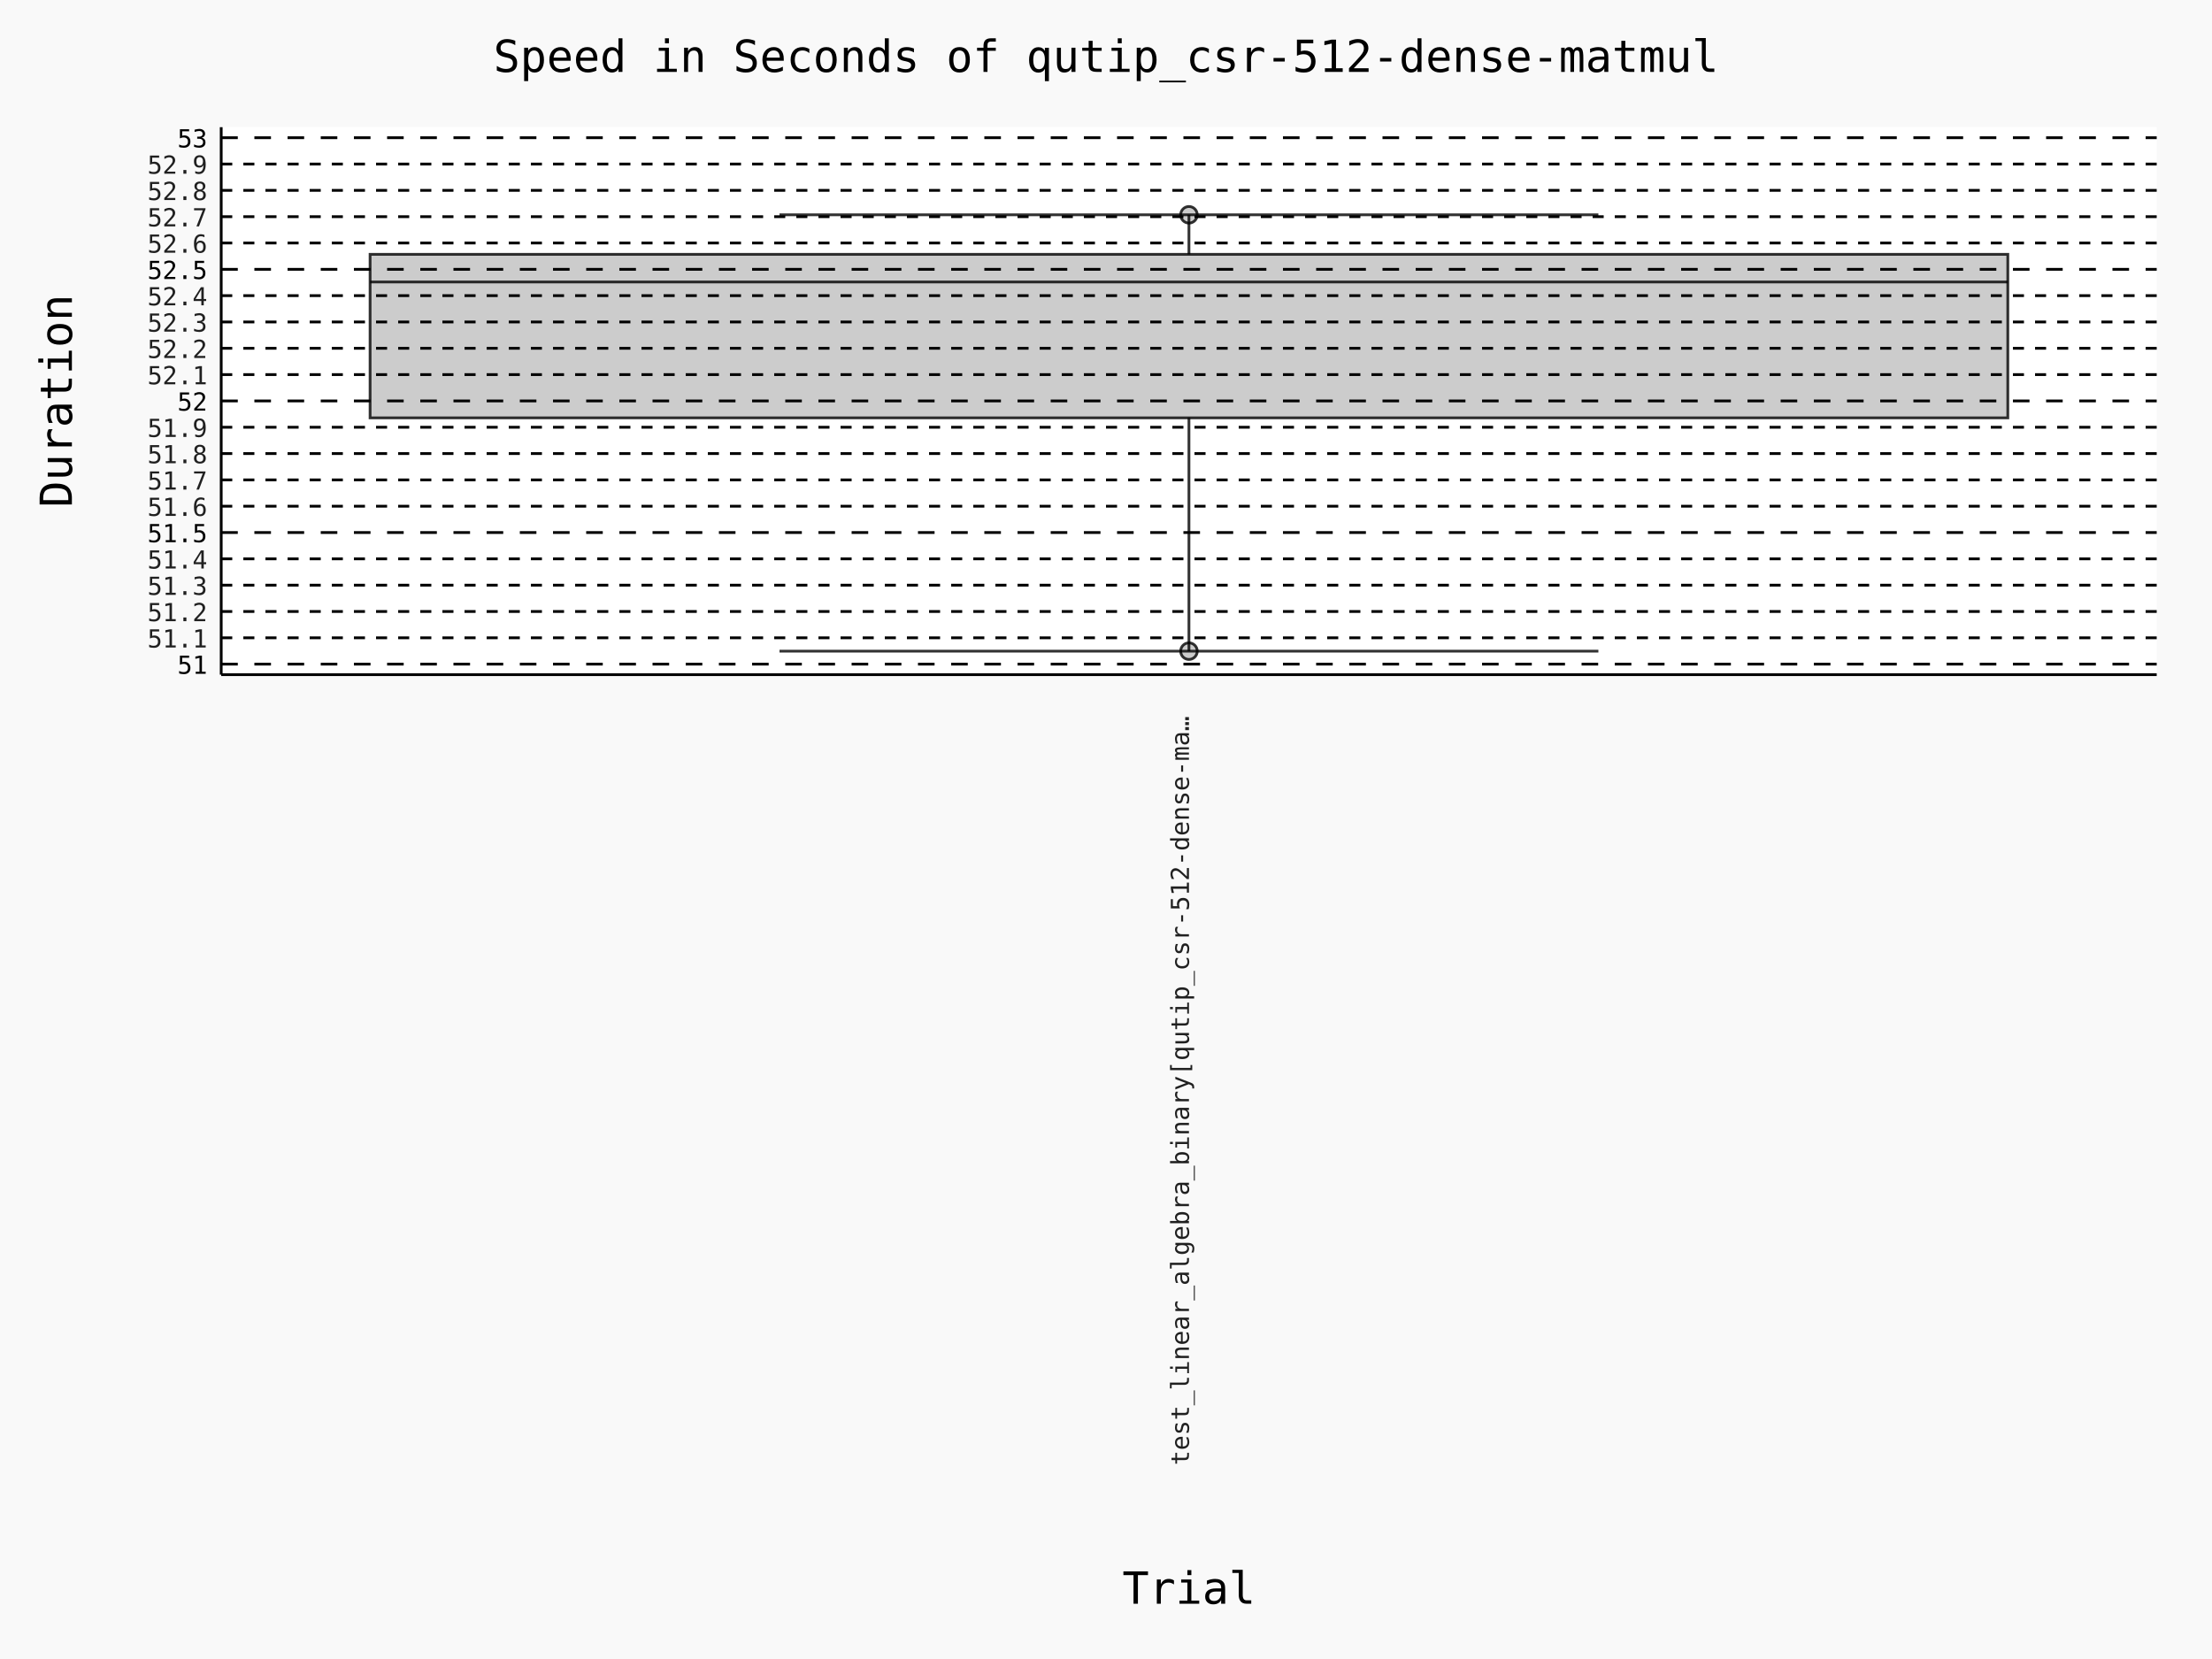
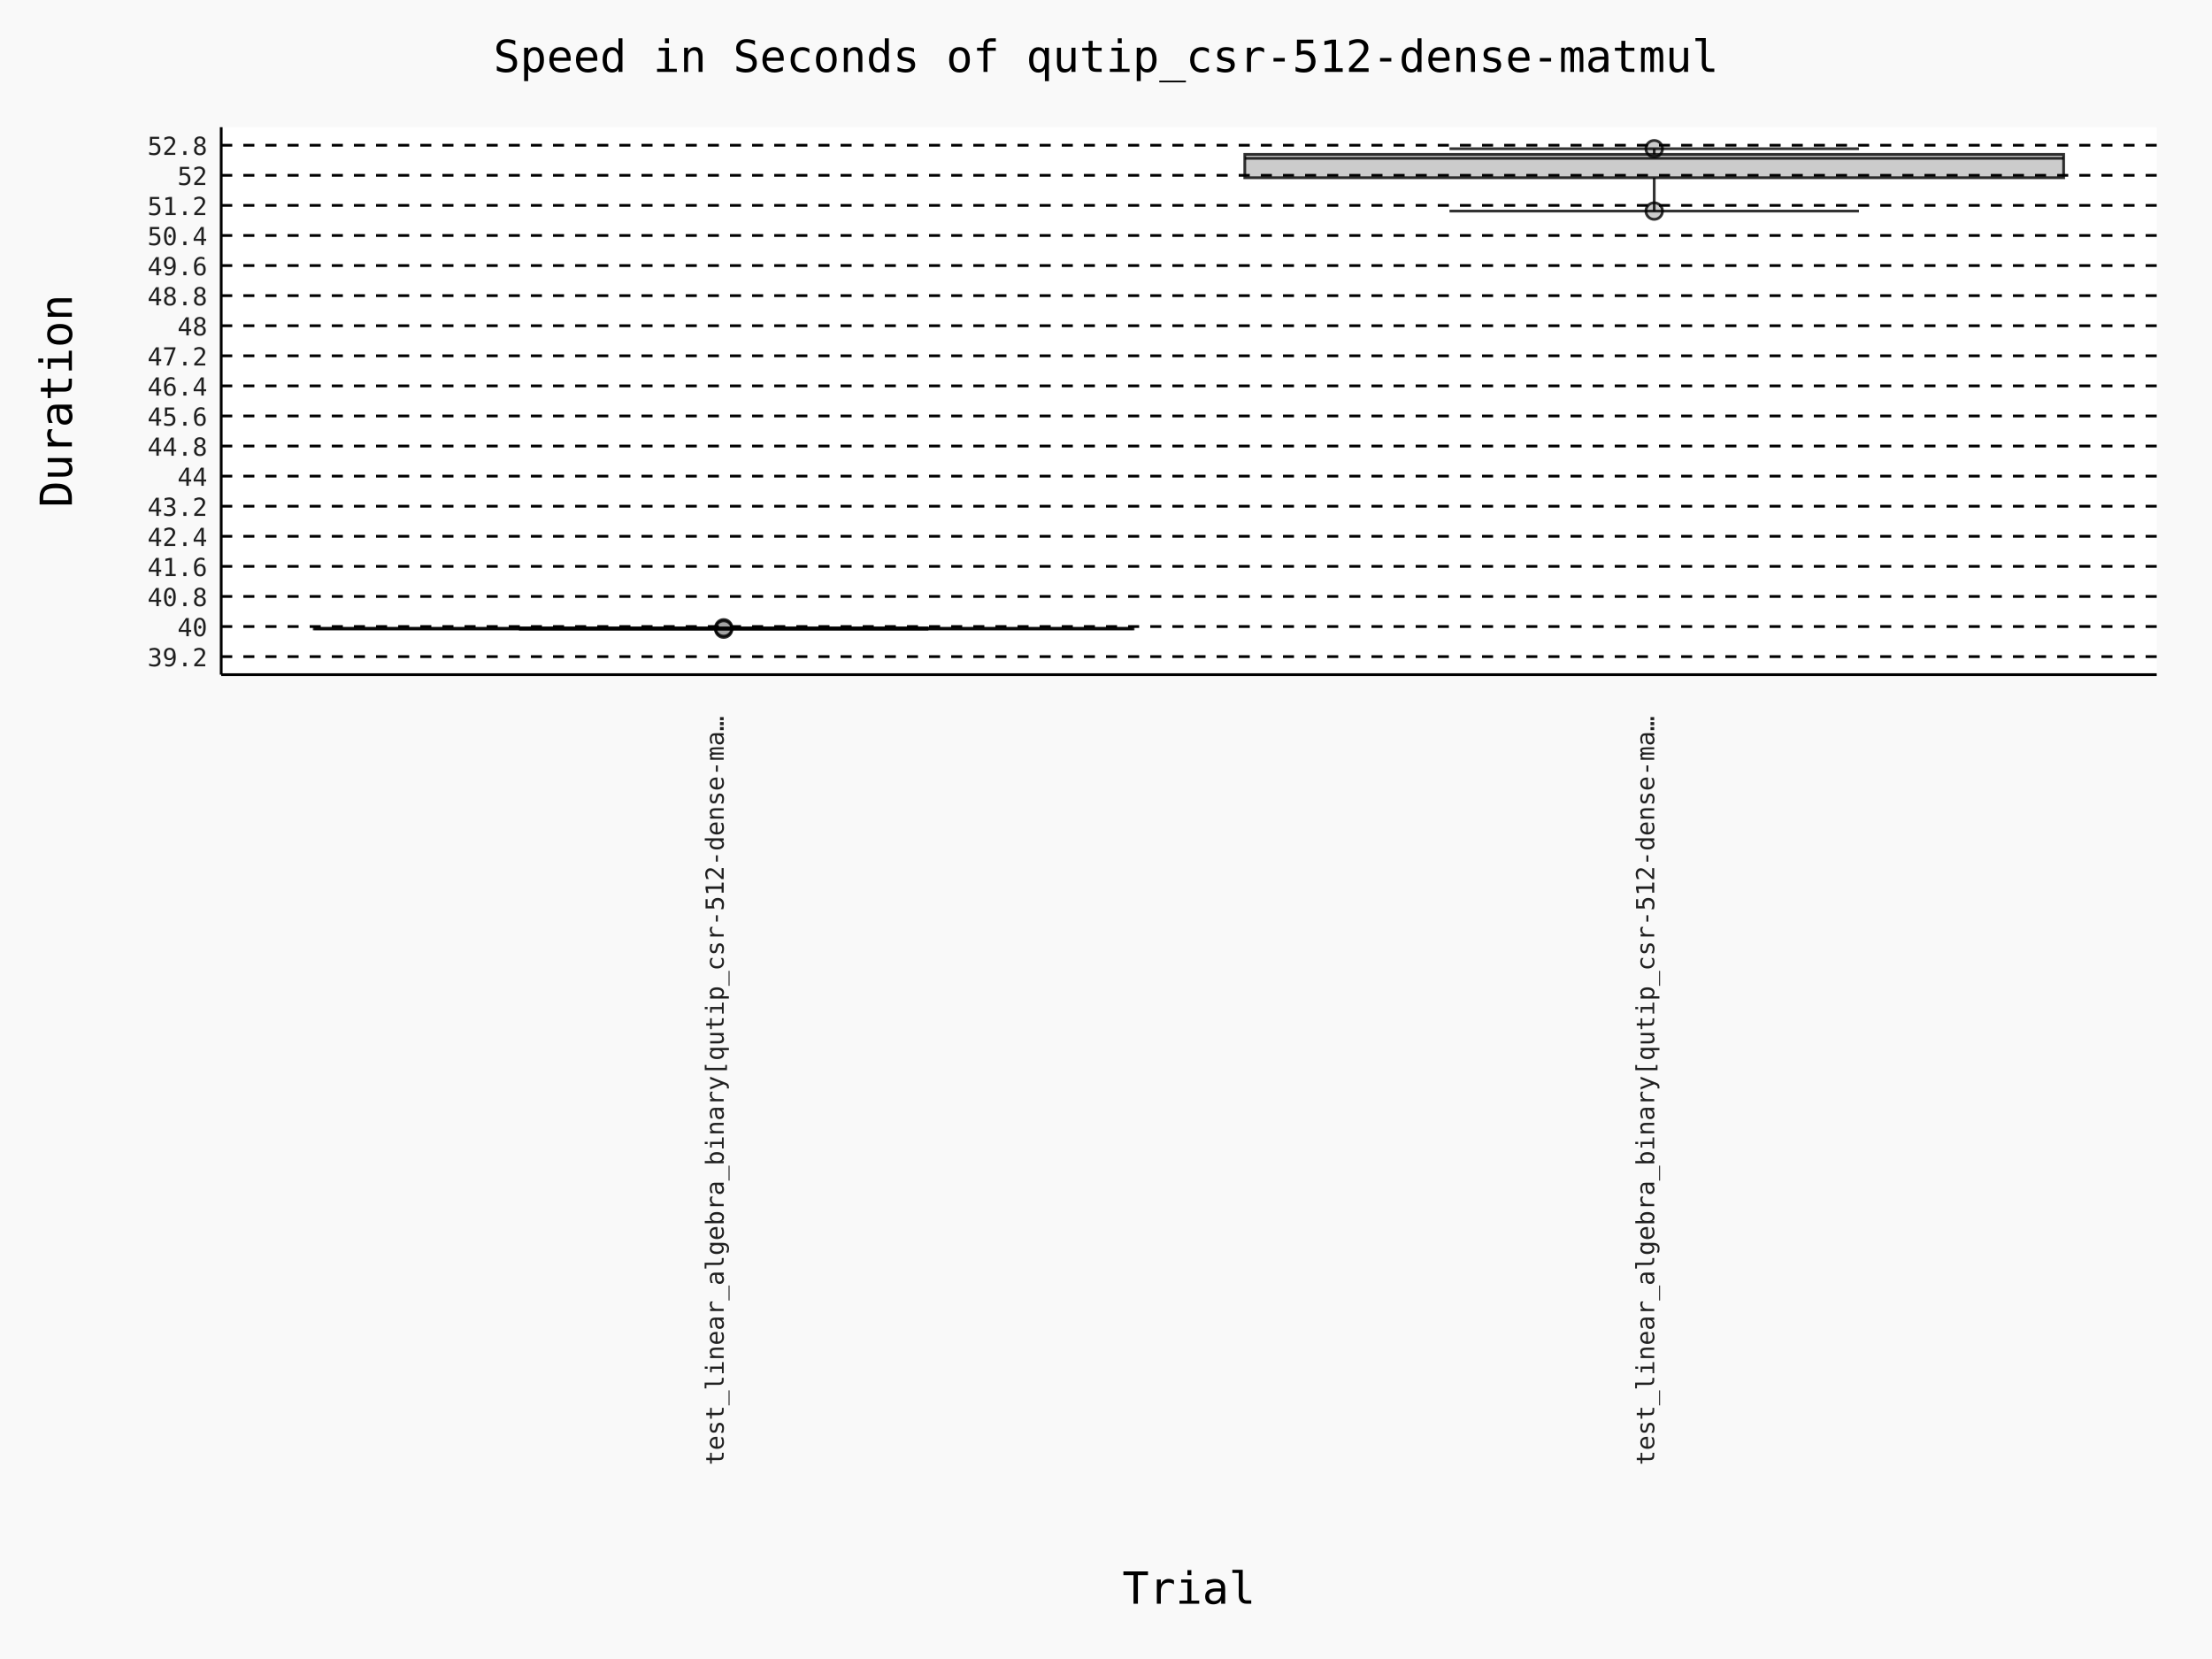
- <svg xmlns="http://www.w3.org/2000/svg" id="chart-65413cbf-0c2b-4bd0-a41a-8f9546064442" class="pygal-chart" viewBox="0 0 800 600">
+ <svg xmlns="http://www.w3.org/2000/svg" id="chart-eded6a5e-d189-4b01-a7d3-73953aa9712b" class="pygal-chart" viewBox="0 0 800 600">
  <defs>
-     <style type="text/css">#chart-65413cbf-0c2b-4bd0-a41a-8f9546064442{-webkit-user-select:none;-webkit-font-smoothing:antialiased;font-family:Consolas,"Deja Vu Sans Mono","Bitstream Vera Sans Mono","Courier New",monospace}#chart-65413cbf-0c2b-4bd0-a41a-8f9546064442 .title{font-family:Consolas,"Deja Vu Sans Mono","Bitstream Vera Sans Mono","Courier New",monospace;font-size:16px}#chart-65413cbf-0c2b-4bd0-a41a-8f9546064442 .legends .legend text{font-family:Consolas,"Deja Vu Sans Mono","Bitstream Vera Sans Mono","Courier New",monospace;font-size:14px}#chart-65413cbf-0c2b-4bd0-a41a-8f9546064442 .axis text{font-family:Consolas,"Deja Vu Sans Mono","Bitstream Vera Sans Mono","Courier New",monospace;font-size:10px}#chart-65413cbf-0c2b-4bd0-a41a-8f9546064442 .axis text.major{font-family:Consolas,"Deja Vu Sans Mono","Bitstream Vera Sans Mono","Courier New",monospace;font-size:10px}#chart-65413cbf-0c2b-4bd0-a41a-8f9546064442 .text-overlay text.value{font-family:Consolas,"Deja Vu Sans Mono","Bitstream Vera Sans Mono","Courier New",monospace;font-size:16px}#chart-65413cbf-0c2b-4bd0-a41a-8f9546064442 .text-overlay text.label{font-family:Consolas,"Deja Vu Sans Mono","Bitstream Vera Sans Mono","Courier New",monospace;font-size:10px}#chart-65413cbf-0c2b-4bd0-a41a-8f9546064442 .tooltip{font-family:Consolas,"Deja Vu Sans Mono","Bitstream Vera Sans Mono","Courier New",monospace;font-size:14px}#chart-65413cbf-0c2b-4bd0-a41a-8f9546064442 text.no_data{font-family:Consolas,"Deja Vu Sans Mono","Bitstream Vera Sans Mono","Courier New",monospace;font-size:64px}
- #chart-65413cbf-0c2b-4bd0-a41a-8f9546064442{background-color:rgba(249,249,249,1)}#chart-65413cbf-0c2b-4bd0-a41a-8f9546064442 path,#chart-65413cbf-0c2b-4bd0-a41a-8f9546064442 line,#chart-65413cbf-0c2b-4bd0-a41a-8f9546064442 rect,#chart-65413cbf-0c2b-4bd0-a41a-8f9546064442 circle{-webkit-transition:150ms;-moz-transition:150ms;transition:150ms}#chart-65413cbf-0c2b-4bd0-a41a-8f9546064442 .graph &gt; .background{fill:rgba(249,249,249,1)}#chart-65413cbf-0c2b-4bd0-a41a-8f9546064442 .plot &gt; .background{fill:rgba(255,255,255,1)}#chart-65413cbf-0c2b-4bd0-a41a-8f9546064442 .graph{fill:rgba(0,0,0,.87)}#chart-65413cbf-0c2b-4bd0-a41a-8f9546064442 text.no_data{fill:rgba(0,0,0,1)}#chart-65413cbf-0c2b-4bd0-a41a-8f9546064442 .title{fill:rgba(0,0,0,1)}#chart-65413cbf-0c2b-4bd0-a41a-8f9546064442 .legends .legend text{fill:rgba(0,0,0,.87)}#chart-65413cbf-0c2b-4bd0-a41a-8f9546064442 .legends .legend:hover text{fill:rgba(0,0,0,1)}#chart-65413cbf-0c2b-4bd0-a41a-8f9546064442 .axis .line{stroke:rgba(0,0,0,1)}#chart-65413cbf-0c2b-4bd0-a41a-8f9546064442 .axis .guide.line{stroke:rgba(0,0,0,.54)}#chart-65413cbf-0c2b-4bd0-a41a-8f9546064442 .axis .major.line{stroke:rgba(0,0,0,.87)}#chart-65413cbf-0c2b-4bd0-a41a-8f9546064442 .axis text.major{fill:rgba(0,0,0,1)}#chart-65413cbf-0c2b-4bd0-a41a-8f9546064442 .axis.y .guides:hover .guide.line,#chart-65413cbf-0c2b-4bd0-a41a-8f9546064442 .line-graph .axis.x .guides:hover .guide.line,#chart-65413cbf-0c2b-4bd0-a41a-8f9546064442 .stackedline-graph .axis.x .guides:hover .guide.line,#chart-65413cbf-0c2b-4bd0-a41a-8f9546064442 .xy-graph .axis.x .guides:hover .guide.line{stroke:rgba(0,0,0,1)}#chart-65413cbf-0c2b-4bd0-a41a-8f9546064442 .axis .guides:hover text{fill:rgba(0,0,0,1)}#chart-65413cbf-0c2b-4bd0-a41a-8f9546064442 .reactive{fill-opacity:.7;stroke-opacity:.8;stroke-width:1}#chart-65413cbf-0c2b-4bd0-a41a-8f9546064442 .ci{stroke:rgba(0,0,0,.87)}#chart-65413cbf-0c2b-4bd0-a41a-8f9546064442 .reactive.active,#chart-65413cbf-0c2b-4bd0-a41a-8f9546064442 .active .reactive{fill-opacity:.8;stroke-opacity:.9;stroke-width:4}#chart-65413cbf-0c2b-4bd0-a41a-8f9546064442 .ci .reactive.active{stroke-width:1.5}#chart-65413cbf-0c2b-4bd0-a41a-8f9546064442 .series text{fill:rgba(0,0,0,1)}#chart-65413cbf-0c2b-4bd0-a41a-8f9546064442 .tooltip rect{fill:rgba(255,255,255,1);stroke:rgba(0,0,0,1);-webkit-transition:opacity 150ms;-moz-transition:opacity 150ms;transition:opacity 150ms}#chart-65413cbf-0c2b-4bd0-a41a-8f9546064442 .tooltip .label{fill:rgba(0,0,0,.87)}#chart-65413cbf-0c2b-4bd0-a41a-8f9546064442 .tooltip .label{fill:rgba(0,0,0,.87)}#chart-65413cbf-0c2b-4bd0-a41a-8f9546064442 .tooltip .legend{font-size:.8em;fill:rgba(0,0,0,.54)}#chart-65413cbf-0c2b-4bd0-a41a-8f9546064442 .tooltip .x_label{font-size:.6em;fill:rgba(0,0,0,1)}#chart-65413cbf-0c2b-4bd0-a41a-8f9546064442 .tooltip .xlink{font-size:.5em;text-decoration:underline}#chart-65413cbf-0c2b-4bd0-a41a-8f9546064442 .tooltip .value{font-size:1.5em}#chart-65413cbf-0c2b-4bd0-a41a-8f9546064442 .bound{font-size:.5em}#chart-65413cbf-0c2b-4bd0-a41a-8f9546064442 .max-value{font-size:.75em;fill:rgba(0,0,0,.54)}#chart-65413cbf-0c2b-4bd0-a41a-8f9546064442 .map-element{fill:rgba(255,255,255,1);stroke:rgba(0,0,0,.54) !important}#chart-65413cbf-0c2b-4bd0-a41a-8f9546064442 .map-element .reactive{fill-opacity:inherit;stroke-opacity:inherit}#chart-65413cbf-0c2b-4bd0-a41a-8f9546064442 .color-0,#chart-65413cbf-0c2b-4bd0-a41a-8f9546064442 .color-0 a:visited{stroke:#000000;fill:#000000}#chart-65413cbf-0c2b-4bd0-a41a-8f9546064442 .text-overlay .color-0 text{fill:white}
- #chart-65413cbf-0c2b-4bd0-a41a-8f9546064442 text.no_data{text-anchor:middle}#chart-65413cbf-0c2b-4bd0-a41a-8f9546064442 .guide.line{fill:none}#chart-65413cbf-0c2b-4bd0-a41a-8f9546064442 .centered{text-anchor:middle}#chart-65413cbf-0c2b-4bd0-a41a-8f9546064442 .title{text-anchor:middle}#chart-65413cbf-0c2b-4bd0-a41a-8f9546064442 .legends .legend text{fill-opacity:1}#chart-65413cbf-0c2b-4bd0-a41a-8f9546064442 .axis.x text{text-anchor:middle}#chart-65413cbf-0c2b-4bd0-a41a-8f9546064442 .axis.x:not(.web) text[transform]{text-anchor:start}#chart-65413cbf-0c2b-4bd0-a41a-8f9546064442 .axis.x:not(.web) text[transform].backwards{text-anchor:end}#chart-65413cbf-0c2b-4bd0-a41a-8f9546064442 .axis.y text{text-anchor:end}#chart-65413cbf-0c2b-4bd0-a41a-8f9546064442 .axis.y text[transform].backwards{text-anchor:start}#chart-65413cbf-0c2b-4bd0-a41a-8f9546064442 .axis.y2 text{text-anchor:start}#chart-65413cbf-0c2b-4bd0-a41a-8f9546064442 .axis.y2 text[transform].backwards{text-anchor:end}#chart-65413cbf-0c2b-4bd0-a41a-8f9546064442 .axis .guide.line{stroke-dasharray:4,4;stroke:black}#chart-65413cbf-0c2b-4bd0-a41a-8f9546064442 .axis .major.guide.line{stroke-dasharray:6,6;stroke:black}#chart-65413cbf-0c2b-4bd0-a41a-8f9546064442 .horizontal .axis.y .guide.line,#chart-65413cbf-0c2b-4bd0-a41a-8f9546064442 .horizontal .axis.y2 .guide.line,#chart-65413cbf-0c2b-4bd0-a41a-8f9546064442 .vertical .axis.x .guide.line{opacity:0}#chart-65413cbf-0c2b-4bd0-a41a-8f9546064442 .horizontal .axis.always_show .guide.line,#chart-65413cbf-0c2b-4bd0-a41a-8f9546064442 .vertical .axis.always_show .guide.line{opacity:1 !important}#chart-65413cbf-0c2b-4bd0-a41a-8f9546064442 .axis.y .guides:hover .guide.line,#chart-65413cbf-0c2b-4bd0-a41a-8f9546064442 .axis.y2 .guides:hover .guide.line,#chart-65413cbf-0c2b-4bd0-a41a-8f9546064442 .axis.x .guides:hover .guide.line{opacity:1}#chart-65413cbf-0c2b-4bd0-a41a-8f9546064442 .axis .guides:hover text{opacity:1}#chart-65413cbf-0c2b-4bd0-a41a-8f9546064442 .nofill{fill:none}#chart-65413cbf-0c2b-4bd0-a41a-8f9546064442 .subtle-fill{fill-opacity:.2}#chart-65413cbf-0c2b-4bd0-a41a-8f9546064442 .dot{stroke-width:1px;fill-opacity:1;stroke-opacity:1}#chart-65413cbf-0c2b-4bd0-a41a-8f9546064442 .dot.active{stroke-width:5px}#chart-65413cbf-0c2b-4bd0-a41a-8f9546064442 .dot.negative{fill:transparent}#chart-65413cbf-0c2b-4bd0-a41a-8f9546064442 text,#chart-65413cbf-0c2b-4bd0-a41a-8f9546064442 tspan{stroke:none !important}#chart-65413cbf-0c2b-4bd0-a41a-8f9546064442 .series text.active{opacity:1}#chart-65413cbf-0c2b-4bd0-a41a-8f9546064442 .tooltip rect{fill-opacity:.95;stroke-width:.5}#chart-65413cbf-0c2b-4bd0-a41a-8f9546064442 .tooltip text{fill-opacity:1}#chart-65413cbf-0c2b-4bd0-a41a-8f9546064442 .showable{visibility:hidden}#chart-65413cbf-0c2b-4bd0-a41a-8f9546064442 .showable.shown{visibility:visible}#chart-65413cbf-0c2b-4bd0-a41a-8f9546064442 .gauge-background{fill:rgba(229,229,229,1);stroke:none}#chart-65413cbf-0c2b-4bd0-a41a-8f9546064442 .bg-lines{stroke:rgba(249,249,249,1);stroke-width:2px}
+     <style type="text/css">#chart-eded6a5e-d189-4b01-a7d3-73953aa9712b{-webkit-user-select:none;-webkit-font-smoothing:antialiased;font-family:Consolas,"Deja Vu Sans Mono","Bitstream Vera Sans Mono","Courier New",monospace}#chart-eded6a5e-d189-4b01-a7d3-73953aa9712b .title{font-family:Consolas,"Deja Vu Sans Mono","Bitstream Vera Sans Mono","Courier New",monospace;font-size:16px}#chart-eded6a5e-d189-4b01-a7d3-73953aa9712b .legends .legend text{font-family:Consolas,"Deja Vu Sans Mono","Bitstream Vera Sans Mono","Courier New",monospace;font-size:14px}#chart-eded6a5e-d189-4b01-a7d3-73953aa9712b .axis text{font-family:Consolas,"Deja Vu Sans Mono","Bitstream Vera Sans Mono","Courier New",monospace;font-size:10px}#chart-eded6a5e-d189-4b01-a7d3-73953aa9712b .axis text.major{font-family:Consolas,"Deja Vu Sans Mono","Bitstream Vera Sans Mono","Courier New",monospace;font-size:10px}#chart-eded6a5e-d189-4b01-a7d3-73953aa9712b .text-overlay text.value{font-family:Consolas,"Deja Vu Sans Mono","Bitstream Vera Sans Mono","Courier New",monospace;font-size:16px}#chart-eded6a5e-d189-4b01-a7d3-73953aa9712b .text-overlay text.label{font-family:Consolas,"Deja Vu Sans Mono","Bitstream Vera Sans Mono","Courier New",monospace;font-size:10px}#chart-eded6a5e-d189-4b01-a7d3-73953aa9712b .tooltip{font-family:Consolas,"Deja Vu Sans Mono","Bitstream Vera Sans Mono","Courier New",monospace;font-size:14px}#chart-eded6a5e-d189-4b01-a7d3-73953aa9712b text.no_data{font-family:Consolas,"Deja Vu Sans Mono","Bitstream Vera Sans Mono","Courier New",monospace;font-size:64px}
+ #chart-eded6a5e-d189-4b01-a7d3-73953aa9712b{background-color:rgba(249,249,249,1)}#chart-eded6a5e-d189-4b01-a7d3-73953aa9712b path,#chart-eded6a5e-d189-4b01-a7d3-73953aa9712b line,#chart-eded6a5e-d189-4b01-a7d3-73953aa9712b rect,#chart-eded6a5e-d189-4b01-a7d3-73953aa9712b circle{-webkit-transition:150ms;-moz-transition:150ms;transition:150ms}#chart-eded6a5e-d189-4b01-a7d3-73953aa9712b .graph &gt; .background{fill:rgba(249,249,249,1)}#chart-eded6a5e-d189-4b01-a7d3-73953aa9712b .plot &gt; .background{fill:rgba(255,255,255,1)}#chart-eded6a5e-d189-4b01-a7d3-73953aa9712b .graph{fill:rgba(0,0,0,.87)}#chart-eded6a5e-d189-4b01-a7d3-73953aa9712b text.no_data{fill:rgba(0,0,0,1)}#chart-eded6a5e-d189-4b01-a7d3-73953aa9712b .title{fill:rgba(0,0,0,1)}#chart-eded6a5e-d189-4b01-a7d3-73953aa9712b .legends .legend text{fill:rgba(0,0,0,.87)}#chart-eded6a5e-d189-4b01-a7d3-73953aa9712b .legends .legend:hover text{fill:rgba(0,0,0,1)}#chart-eded6a5e-d189-4b01-a7d3-73953aa9712b .axis .line{stroke:rgba(0,0,0,1)}#chart-eded6a5e-d189-4b01-a7d3-73953aa9712b .axis .guide.line{stroke:rgba(0,0,0,.54)}#chart-eded6a5e-d189-4b01-a7d3-73953aa9712b .axis .major.line{stroke:rgba(0,0,0,.87)}#chart-eded6a5e-d189-4b01-a7d3-73953aa9712b .axis text.major{fill:rgba(0,0,0,1)}#chart-eded6a5e-d189-4b01-a7d3-73953aa9712b .axis.y .guides:hover .guide.line,#chart-eded6a5e-d189-4b01-a7d3-73953aa9712b .line-graph .axis.x .guides:hover .guide.line,#chart-eded6a5e-d189-4b01-a7d3-73953aa9712b .stackedline-graph .axis.x .guides:hover .guide.line,#chart-eded6a5e-d189-4b01-a7d3-73953aa9712b .xy-graph .axis.x .guides:hover .guide.line{stroke:rgba(0,0,0,1)}#chart-eded6a5e-d189-4b01-a7d3-73953aa9712b .axis .guides:hover text{fill:rgba(0,0,0,1)}#chart-eded6a5e-d189-4b01-a7d3-73953aa9712b .reactive{fill-opacity:.7;stroke-opacity:.8;stroke-width:1}#chart-eded6a5e-d189-4b01-a7d3-73953aa9712b .ci{stroke:rgba(0,0,0,.87)}#chart-eded6a5e-d189-4b01-a7d3-73953aa9712b .reactive.active,#chart-eded6a5e-d189-4b01-a7d3-73953aa9712b .active .reactive{fill-opacity:.8;stroke-opacity:.9;stroke-width:4}#chart-eded6a5e-d189-4b01-a7d3-73953aa9712b .ci .reactive.active{stroke-width:1.5}#chart-eded6a5e-d189-4b01-a7d3-73953aa9712b .series text{fill:rgba(0,0,0,1)}#chart-eded6a5e-d189-4b01-a7d3-73953aa9712b .tooltip rect{fill:rgba(255,255,255,1);stroke:rgba(0,0,0,1);-webkit-transition:opacity 150ms;-moz-transition:opacity 150ms;transition:opacity 150ms}#chart-eded6a5e-d189-4b01-a7d3-73953aa9712b .tooltip .label{fill:rgba(0,0,0,.87)}#chart-eded6a5e-d189-4b01-a7d3-73953aa9712b .tooltip .label{fill:rgba(0,0,0,.87)}#chart-eded6a5e-d189-4b01-a7d3-73953aa9712b .tooltip .legend{font-size:.8em;fill:rgba(0,0,0,.54)}#chart-eded6a5e-d189-4b01-a7d3-73953aa9712b .tooltip .x_label{font-size:.6em;fill:rgba(0,0,0,1)}#chart-eded6a5e-d189-4b01-a7d3-73953aa9712b .tooltip .xlink{font-size:.5em;text-decoration:underline}#chart-eded6a5e-d189-4b01-a7d3-73953aa9712b .tooltip .value{font-size:1.5em}#chart-eded6a5e-d189-4b01-a7d3-73953aa9712b .bound{font-size:.5em}#chart-eded6a5e-d189-4b01-a7d3-73953aa9712b .max-value{font-size:.75em;fill:rgba(0,0,0,.54)}#chart-eded6a5e-d189-4b01-a7d3-73953aa9712b .map-element{fill:rgba(255,255,255,1);stroke:rgba(0,0,0,.54) !important}#chart-eded6a5e-d189-4b01-a7d3-73953aa9712b .map-element .reactive{fill-opacity:inherit;stroke-opacity:inherit}#chart-eded6a5e-d189-4b01-a7d3-73953aa9712b .color-0,#chart-eded6a5e-d189-4b01-a7d3-73953aa9712b .color-0 a:visited{stroke:#000000;fill:#000000}#chart-eded6a5e-d189-4b01-a7d3-73953aa9712b .color-1,#chart-eded6a5e-d189-4b01-a7d3-73953aa9712b .color-1 a:visited{stroke:#000000;fill:#000000}#chart-eded6a5e-d189-4b01-a7d3-73953aa9712b .text-overlay .color-0 text{fill:white}#chart-eded6a5e-d189-4b01-a7d3-73953aa9712b .text-overlay .color-1 text{fill:white}
+ #chart-eded6a5e-d189-4b01-a7d3-73953aa9712b text.no_data{text-anchor:middle}#chart-eded6a5e-d189-4b01-a7d3-73953aa9712b .guide.line{fill:none}#chart-eded6a5e-d189-4b01-a7d3-73953aa9712b .centered{text-anchor:middle}#chart-eded6a5e-d189-4b01-a7d3-73953aa9712b .title{text-anchor:middle}#chart-eded6a5e-d189-4b01-a7d3-73953aa9712b .legends .legend text{fill-opacity:1}#chart-eded6a5e-d189-4b01-a7d3-73953aa9712b .axis.x text{text-anchor:middle}#chart-eded6a5e-d189-4b01-a7d3-73953aa9712b .axis.x:not(.web) text[transform]{text-anchor:start}#chart-eded6a5e-d189-4b01-a7d3-73953aa9712b .axis.x:not(.web) text[transform].backwards{text-anchor:end}#chart-eded6a5e-d189-4b01-a7d3-73953aa9712b .axis.y text{text-anchor:end}#chart-eded6a5e-d189-4b01-a7d3-73953aa9712b .axis.y text[transform].backwards{text-anchor:start}#chart-eded6a5e-d189-4b01-a7d3-73953aa9712b .axis.y2 text{text-anchor:start}#chart-eded6a5e-d189-4b01-a7d3-73953aa9712b .axis.y2 text[transform].backwards{text-anchor:end}#chart-eded6a5e-d189-4b01-a7d3-73953aa9712b .axis .guide.line{stroke-dasharray:4,4;stroke:black}#chart-eded6a5e-d189-4b01-a7d3-73953aa9712b .axis .major.guide.line{stroke-dasharray:6,6;stroke:black}#chart-eded6a5e-d189-4b01-a7d3-73953aa9712b .horizontal .axis.y .guide.line,#chart-eded6a5e-d189-4b01-a7d3-73953aa9712b .horizontal .axis.y2 .guide.line,#chart-eded6a5e-d189-4b01-a7d3-73953aa9712b .vertical .axis.x .guide.line{opacity:0}#chart-eded6a5e-d189-4b01-a7d3-73953aa9712b .horizontal .axis.always_show .guide.line,#chart-eded6a5e-d189-4b01-a7d3-73953aa9712b .vertical .axis.always_show .guide.line{opacity:1 !important}#chart-eded6a5e-d189-4b01-a7d3-73953aa9712b .axis.y .guides:hover .guide.line,#chart-eded6a5e-d189-4b01-a7d3-73953aa9712b .axis.y2 .guides:hover .guide.line,#chart-eded6a5e-d189-4b01-a7d3-73953aa9712b .axis.x .guides:hover .guide.line{opacity:1}#chart-eded6a5e-d189-4b01-a7d3-73953aa9712b .axis .guides:hover text{opacity:1}#chart-eded6a5e-d189-4b01-a7d3-73953aa9712b .nofill{fill:none}#chart-eded6a5e-d189-4b01-a7d3-73953aa9712b .subtle-fill{fill-opacity:.2}#chart-eded6a5e-d189-4b01-a7d3-73953aa9712b .dot{stroke-width:1px;fill-opacity:1;stroke-opacity:1}#chart-eded6a5e-d189-4b01-a7d3-73953aa9712b .dot.active{stroke-width:5px}#chart-eded6a5e-d189-4b01-a7d3-73953aa9712b .dot.negative{fill:transparent}#chart-eded6a5e-d189-4b01-a7d3-73953aa9712b text,#chart-eded6a5e-d189-4b01-a7d3-73953aa9712b tspan{stroke:none !important}#chart-eded6a5e-d189-4b01-a7d3-73953aa9712b .series text.active{opacity:1}#chart-eded6a5e-d189-4b01-a7d3-73953aa9712b .tooltip rect{fill-opacity:.95;stroke-width:.5}#chart-eded6a5e-d189-4b01-a7d3-73953aa9712b .tooltip text{fill-opacity:1}#chart-eded6a5e-d189-4b01-a7d3-73953aa9712b .showable{visibility:hidden}#chart-eded6a5e-d189-4b01-a7d3-73953aa9712b .showable.shown{visibility:visible}#chart-eded6a5e-d189-4b01-a7d3-73953aa9712b .gauge-background{fill:rgba(229,229,229,1);stroke:none}#chart-eded6a5e-d189-4b01-a7d3-73953aa9712b .bg-lines{stroke:rgba(249,249,249,1);stroke-width:2px}
.tooltip .value{font-size:1em !important}.axis text{font-size:9px !important}</style>
  </defs>
  <g class="graph custombox-graph vertical">
    <rect x="0" y="0" width="800" height="600" class="background" />
    <g transform="translate(80, 46)" class="plot">
      <rect x="0" y="0" width="700.0" height="198.0" class="background" />
      <g class="axis y always_show">
        <path d="M0 198 h700" class="line" />
        <g class="guides">
-           <path d="M0 194.192 h700" class="major guide line" />
-           <text x="-5" y="197.692" class="major">51</text>
+           <path d="M0 191.473 h700" class="guide line" />
+           <text x="-5" y="194.973" class="">39.2</text>
        </g>
        <g class="guides">
-           <path d="M0 184.673 h700" class="guide line" />
-           <text x="-5" y="188.173" class="">51.1</text>
+           <path d="M0 180.593 h700" class="guide line" />
+           <text x="-5" y="184.093" class="">40</text>
        </g>
        <g class="guides">
-           <path d="M0 175.154 h700" class="guide line" />
-           <text x="-5" y="178.654" class="">51.2</text>
+           <path d="M0 169.714 h700" class="guide line" />
+           <text x="-5" y="173.214" class="">40.8</text>
        </g>
        <g class="guides">
-           <path d="M0 165.635 h700" class="guide line" />
-           <text x="-5" y="169.135" class="">51.3</text>
+           <path d="M0 158.835 h700" class="guide line" />
+           <text x="-5" y="162.335" class="">41.6</text>
        </g>
        <g class="guides">
-           <path d="M0 156.115 h700" class="guide line" />
-           <text x="-5" y="159.615" class="">51.4</text>
-         </g>
-         <g class="guides">
-           <path d="M0 146.596 h700" class="major guide line" />
-           <text x="-5" y="150.096" class="major">51.5</text>
+           <path d="M0 147.956 h700" class="guide line" />
+           <text x="-5" y="151.456" class="">42.4</text>
        </g>
        <g class="guides">
          <path d="M0 137.077 h700" class="guide line" />
-           <text x="-5" y="140.577" class="">51.6</text>
+           <text x="-5" y="140.577" class="">43.2</text>
        </g>
        <g class="guides">
-           <path d="M0 127.558 h700" class="guide line" />
-           <text x="-5" y="131.058" class="">51.7</text>
+           <path d="M0 126.198 h700" class="guide line" />
+           <text x="-5" y="129.698" class="">44</text>
        </g>
        <g class="guides">
-           <path d="M0 118.038 h700" class="guide line" />
-           <text x="-5" y="121.538" class="">51.8</text>
+           <path d="M0 115.319 h700" class="guide line" />
+           <text x="-5" y="118.819" class="">44.8</text>
        </g>
        <g class="guides">
-           <path d="M0 108.519 h700" class="guide line" />
-           <text x="-5" y="112.019" class="">51.9</text>
+           <path d="M0 104.44 h700" class="guide line" />
+           <text x="-5" y="107.94" class="">45.6</text>
        </g>
        <g class="guides">
-           <path d="M0 99 h700" class="major guide line" />
-           <text x="-5" y="102.5" class="major">52</text>
+           <path d="M0 93.56 h700" class="guide line" />
+           <text x="-5" y="97.06" class="">46.4</text>
        </g>
        <g class="guides">
-           <path d="M0 89.481 h700" class="guide line" />
-           <text x="-5" y="92.981" class="">52.1</text>
+           <path d="M0 82.681 h700" class="guide line" />
+           <text x="-5" y="86.181" class="">47.2</text>
        </g>
        <g class="guides">
-           <path d="M0 79.962 h700" class="guide line" />
-           <text x="-5" y="83.462" class="">52.2</text>
-         </g>
-         <g class="guides">
-           <path d="M0 70.442 h700" class="guide line" />
-           <text x="-5" y="73.942" class="">52.3</text>
+           <path d="M0 71.802 h700" class="guide line" />
+           <text x="-5" y="75.302" class="">48</text>
        </g>
        <g class="guides">
          <path d="M0 60.923 h700" class="guide line" />
-           <text x="-5" y="64.423" class="">52.4</text>
+           <text x="-5" y="64.423" class="">48.8</text>
        </g>
        <g class="guides">
-           <path d="M0 51.404 h700" class="major guide line" />
-           <text x="-5" y="54.904" class="major">52.5</text>
+           <path d="M0 50.044 h700" class="guide line" />
+           <text x="-5" y="53.544" class="">49.6</text>
        </g>
        <g class="guides">
-           <path d="M0 41.885 h700" class="guide line" />
-           <text x="-5" y="45.385" class="">52.6</text>
+           <path d="M0 39.165 h700" class="guide line" />
+           <text x="-5" y="42.665" class="">50.4</text>
        </g>
        <g class="guides">
-           <path d="M0 32.365 h700" class="guide line" />
-           <text x="-5" y="35.865" class="">52.7</text>
+           <path d="M0 28.286 h700" class="guide line" />
+           <text x="-5" y="31.786" class="">51.2</text>
        </g>
        <g class="guides">
-           <path d="M0 22.846 h700" class="guide line" />
-           <text x="-5" y="26.346" class="">52.8</text>
+           <path d="M0 17.407 h700" class="guide line" />
+           <text x="-5" y="20.907" class="">52</text>
        </g>
        <g class="guides">
-           <path d="M0 13.327 h700" class="guide line" />
-           <text x="-5" y="16.827" class="">52.9</text>
-         </g>
-         <g class="guides">
-           <path d="M0 3.808 h700" class="major guide line" />
-           <text x="-5" y="7.308" class="major">53</text>
+           <path d="M0 6.527 h700" class="guide line" />
+           <text x="-5" y="10.027" class="">52.8</text>
        </g>
      </g>
      <g class="axis x">
        <path d="M0 0 v198" class="line" />
        <g class="guides">
-           <path d="M350 0 v198" class="guide line" />
-           <text x="350.0" y="213.0" class="backwards" transform="rotate(270 350 213)">test_linear_algebra_binary[qutip_csr-512-dense-ma…</text>
+           <path d="M181.731 0 v198" class="guide line" />
+           <text x="181.731" y="213.0" class="backwards" transform="rotate(270 181.7308 213)">test_linear_algebra_binary[qutip_csr-512-dense-ma…</text>
+         </g>
+         <g class="guides">
+           <path d="M518.269 0 v198" class="guide line" />
+           <text x="518.269" y="213.0" class="backwards" transform="rotate(270 518.2692 213)">test_linear_algebra_binary[qutip_csr-512-dense-ma…</text>
        </g>
      </g>
      <g class="series serie-0 color-0">
        <g class="boxes">
          <g class="box">
-             <path stroke-width="3" d="M201.923 189.5 L498.077 189.5" class="reactive tooltip-trigger" />
-             <path stroke-width="3" d="M53.846 55.98 L646.154 55.98" class="reactive tooltip-trigger" />
-             <path stroke-width="3" d="M201.923 31.686 L498.077 31.686" class="reactive tooltip-trigger" />
-             <path stroke-width="2" d="M350 189.5 L350 105.125" class="reactive tooltip-trigger" />
-             <path stroke-width="2" d="M350 31.686 L350 45.981" class="reactive tooltip-trigger" />
-             <rect x="53.846" y="45.981" height="59.144" width="592.308" class="subtle-fill reactive tooltip-trigger" />
-             <circle cx="350" cy="189.5" r="3" class="subtle-fill reactive tooltip-trigger" />
-             <circle cx="350" cy="31.686" r="3" class="subtle-fill reactive tooltip-trigger" />
+             <path stroke-width="3" d="M107.692 181.551 L255.769 181.551" class="reactive tooltip-trigger" />
+             <path stroke-width="3" d="M33.654 181.394 L329.808 181.394" class="reactive tooltip-trigger" />
+             <path stroke-width="3" d="M107.692 181.056 L255.769 181.056" class="reactive tooltip-trigger" />
+             <path stroke-width="2" d="M181.731 181.551 L181.731 181.474" class="reactive tooltip-trigger" />
+             <path stroke-width="2" d="M181.731 181.056 L181.731 181.2" class="reactive tooltip-trigger" />
+             <rect x="33.654" y="181.2" height="0.273" width="296.154" class="subtle-fill reactive tooltip-trigger" />
+             <circle cx="181.731" cy="181.551" r="3" class="subtle-fill reactive tooltip-trigger" />
+             <circle cx="181.731" cy="181.056" r="3" class="subtle-fill reactive tooltip-trigger" />
+           </g>
+         </g>
+       </g>
+       <g class="series serie-1 color-1">
+         <g class="boxes">
+           <g class="box">
+             <path stroke-width="3" d="M444.231 30.335 L592.308 30.335" class="reactive tooltip-trigger" />
+             <path stroke-width="3" d="M370.192 11.261 L666.346 11.261" class="reactive tooltip-trigger" />
+             <path stroke-width="3" d="M444.231 7.79 L592.308 7.79" class="reactive tooltip-trigger" />
+             <path stroke-width="2" d="M518.269 30.335 L518.269 18.282" class="reactive tooltip-trigger" />
+             <path stroke-width="2" d="M518.269 7.79 L518.269 9.832" class="reactive tooltip-trigger" />
+             <rect x="370.192" y="9.832" height="8.449" width="296.154" class="subtle-fill reactive tooltip-trigger" />
+             <circle cx="518.269" cy="30.335" r="3" class="subtle-fill reactive tooltip-trigger" />
+             <circle cx="518.269" cy="7.79" r="3" class="subtle-fill reactive tooltip-trigger" />
          </g>
        </g>
      </g>
    </g>
    <g class="titles">
      <text x="400.0" y="26" class="title plot_title">Speed in Seconds of qutip_csr-512-dense-matmul</text>
      <text x="430.0" y="580.0" class="title">Trial</text>
      <text x="0" y="171.0" class="title" transform="rotate(-90 0 145)">Duration</text>
    </g>
    <g transform="translate(80, 46)" class="plot overlay">
      <g class="series serie-0 color-0" />
+       <g class="series serie-1 color-1" />
    </g>
    <g transform="translate(80, 46)" class="plot text-overlay">
      <g class="series serie-0 color-0" />
+       <g class="series serie-1 color-1" />
    </g>
    <g transform="translate(80, 46)" class="plot tooltip-overlay">
      <g transform="translate(0 0)" style="opacity: 0" class="tooltip">
        <rect rx="0" ry="0" width="0" height="0" class="tooltip-box" />
        <g class="text" />
      </g>
    </g>
  </g>
</svg>
